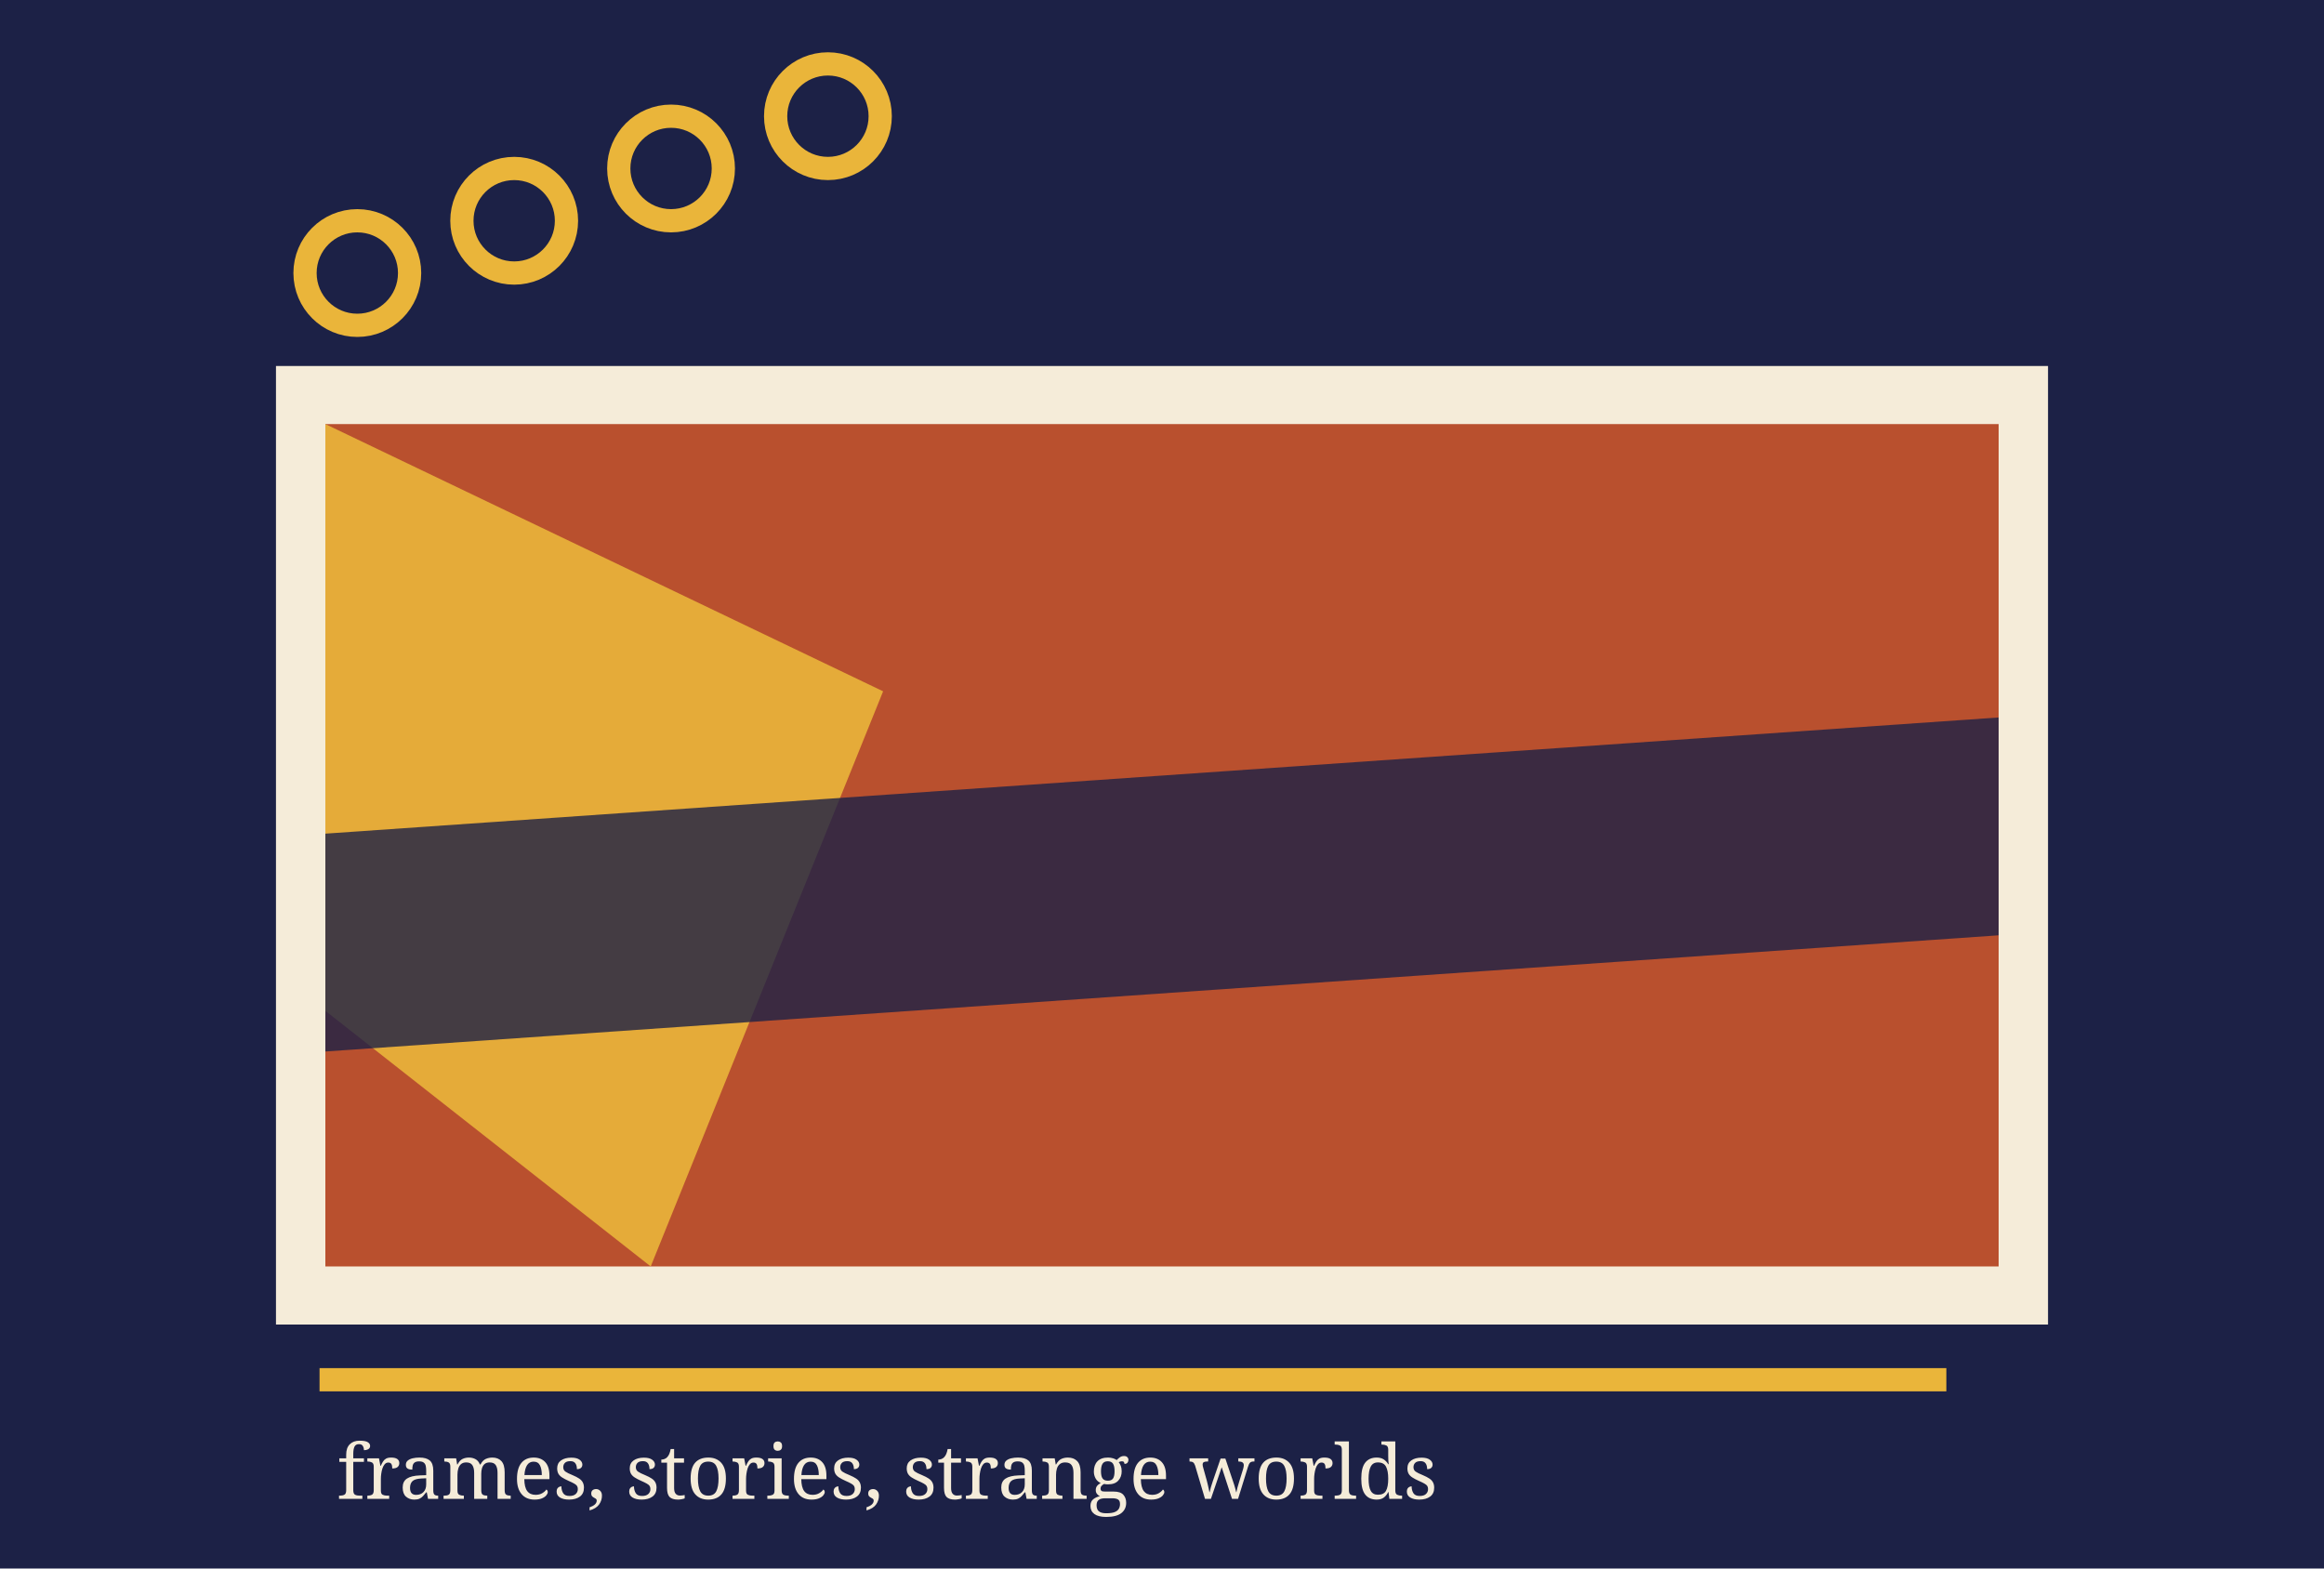
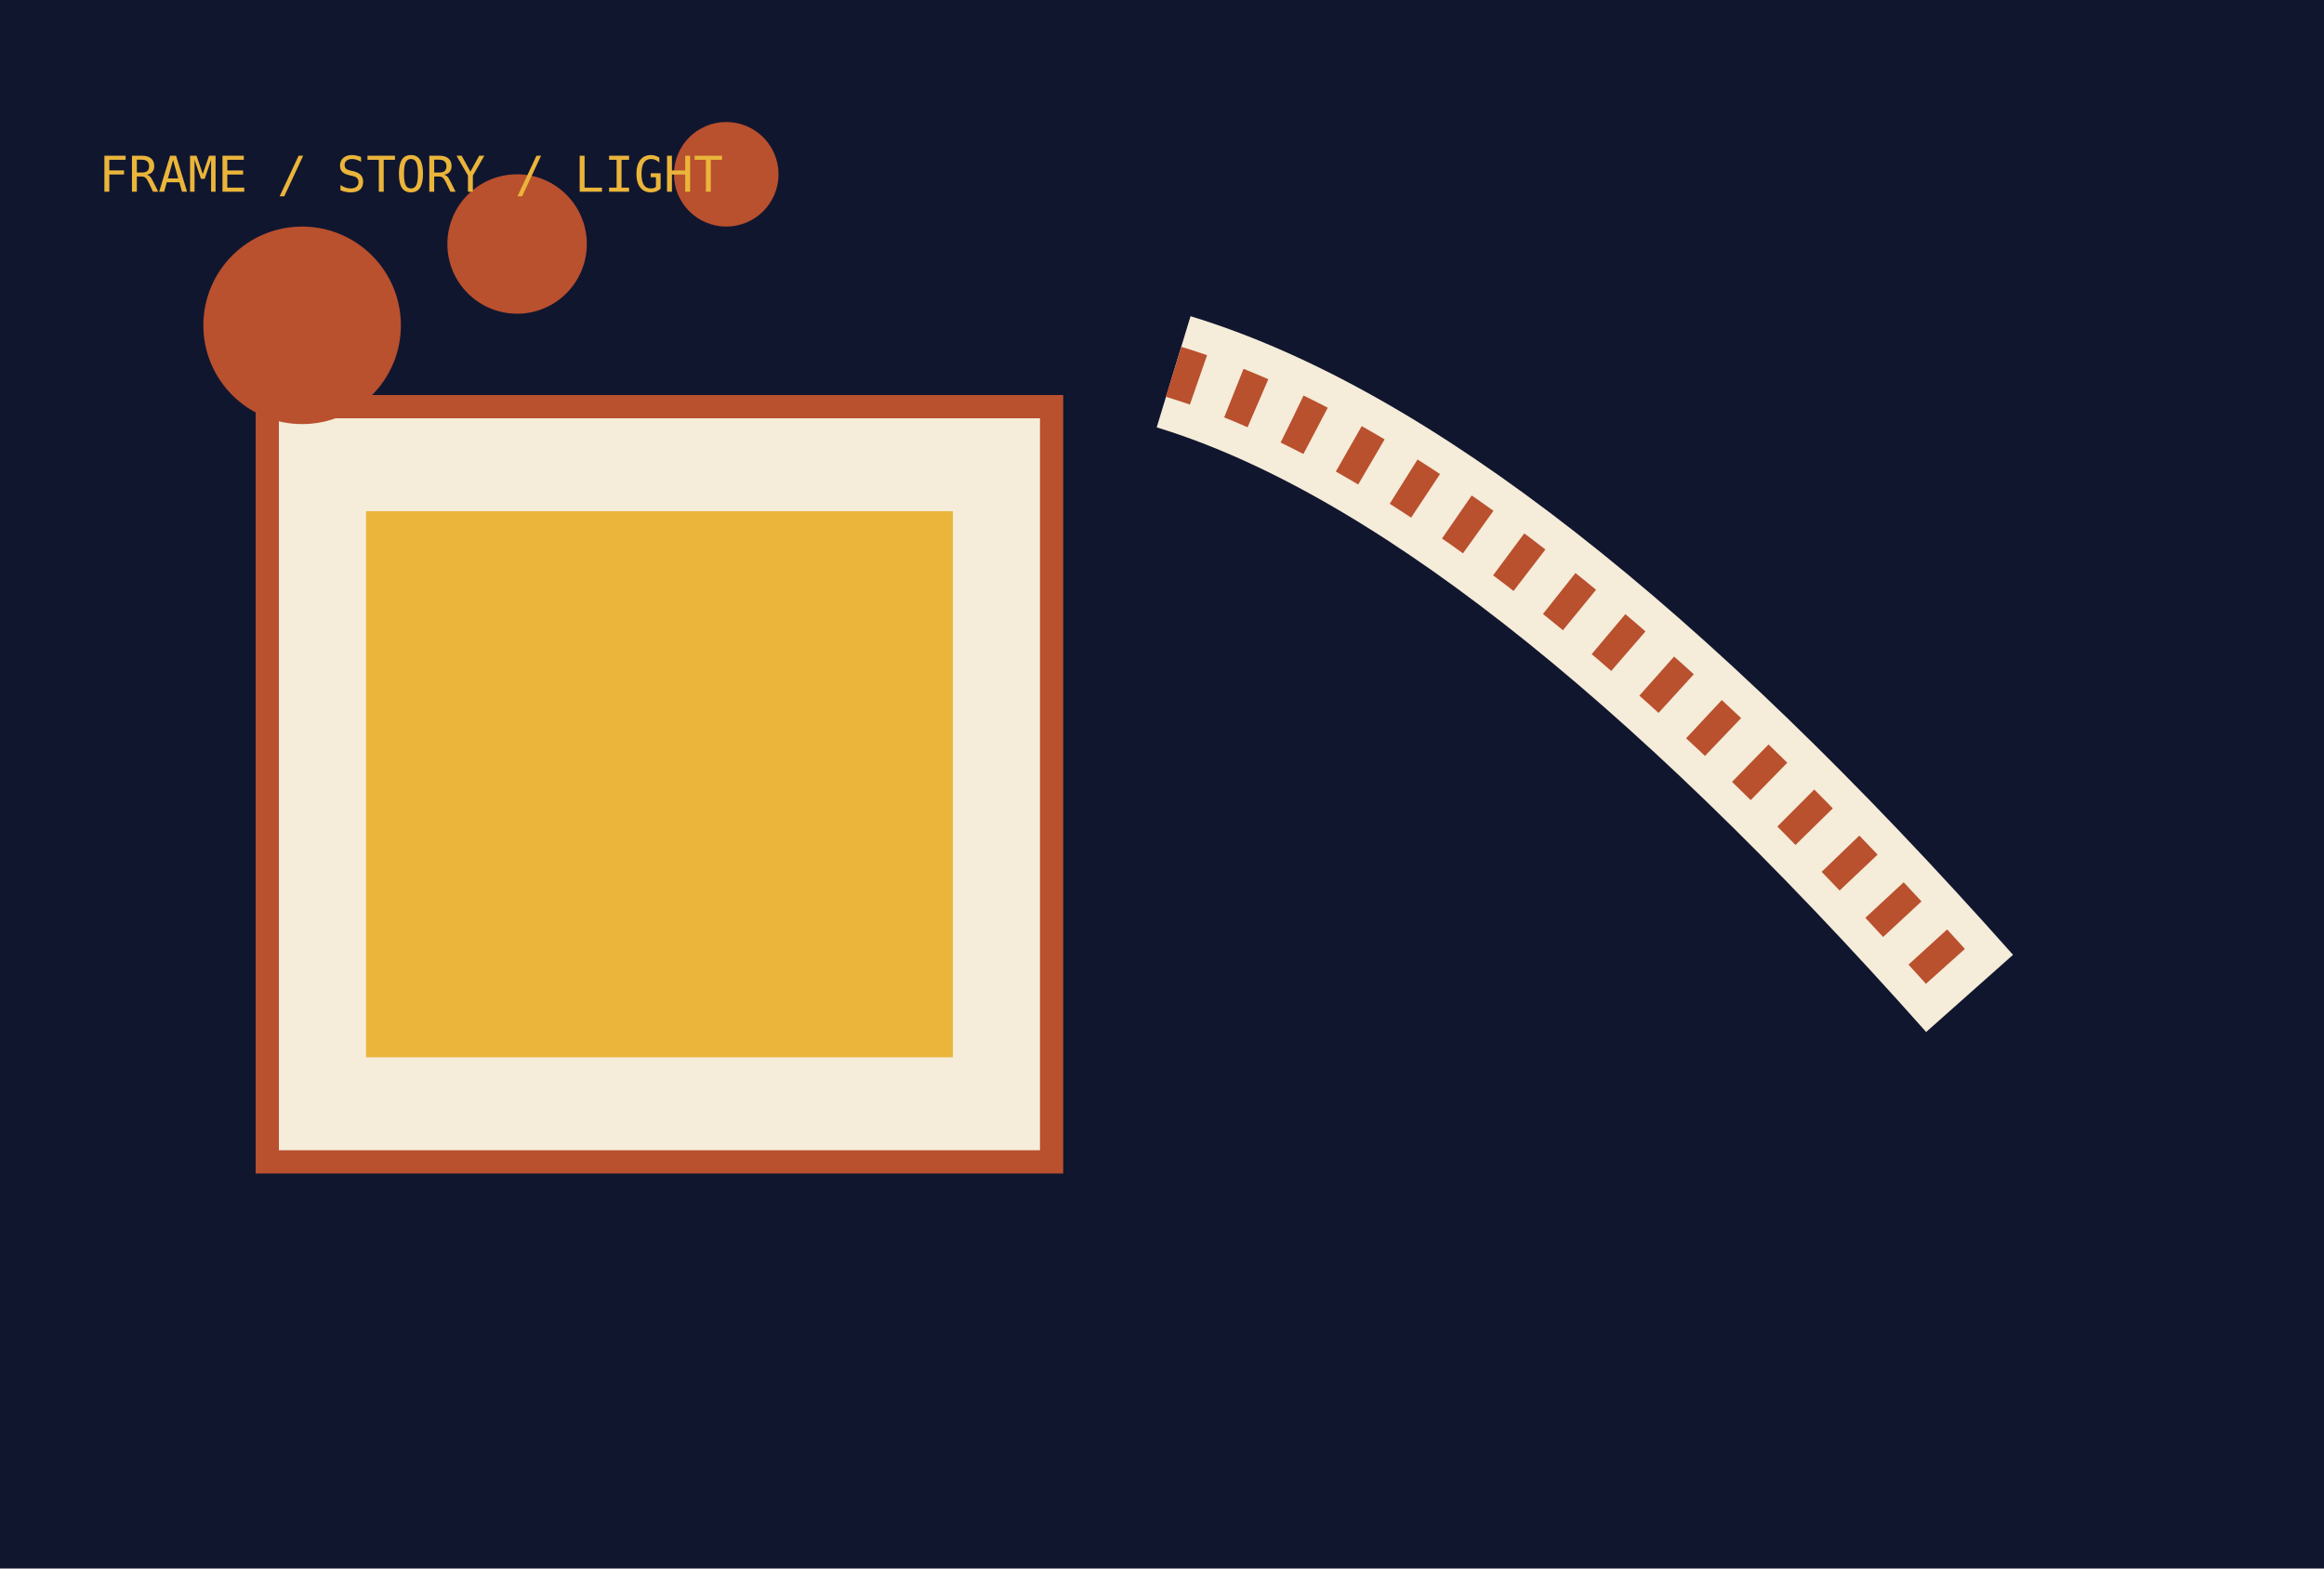
<svg xmlns="http://www.w3.org/2000/svg" viewBox="0 0 800 540">
-   <rect width="800" height="540" fill="#1c2146" />
-   <g fill="#f5ecd9">
-     <path d="M95 126h610v330H95z" />
-     <path d="M112 146h576v290H112z" fill="#b9502e" />
-     <path d="M112 146l192 92-80 198-112-88z" fill="#eab53a" opacity=".9" />
-     <path d="M390 146v290" fill="#f5ecd9" opacity=".35" />
-     <path d="M112 287l576-40v75l-576 40z" fill="#1c2146" opacity=".8" />
+   <rect width="800" height="540" fill="#11162f" />
+   <path d="M92 140h270v260H92z" fill="#f5ecd9" stroke="#b9502e" stroke-width="8" />
+   <path d="M126 176h202v188H126z" fill="#eab53a" />
+   <path d="M404 128q115 35 274 214" fill="none" stroke="#f5ecd9" stroke-width="40" />
+   <path d="M404 128q115 35 274 214" fill="none" stroke="#b9502e" stroke-width="18" stroke-dasharray="9 13" />
+   <g fill="#b9502e">
+     <circle cx="104" cy="112" r="34" />
+     <circle cx="178" cy="84" r="24" />
+     <circle cx="250" cy="60" r="18" />
  </g>
-   <g fill="none" stroke="#eab53a" stroke-width="8">
-     <circle cx="123" cy="94" r="18" />
-     <circle cx="177" cy="76" r="18" />
-     <circle cx="231" cy="58" r="18" />
-     <circle cx="285" cy="40" r="18" />
-     <path d="M110 475h560" />
-   </g>
-   <text x="116" y="516" fill="#f5ecd9" font-family="Georgia,serif" font-size="26">frames, stories, strange worlds</text>
+   <text x="34" y="66" font-family="monospace" font-size="17" fill="#eab53a">FRAME / STORY / LIGHT</text>
</svg>
